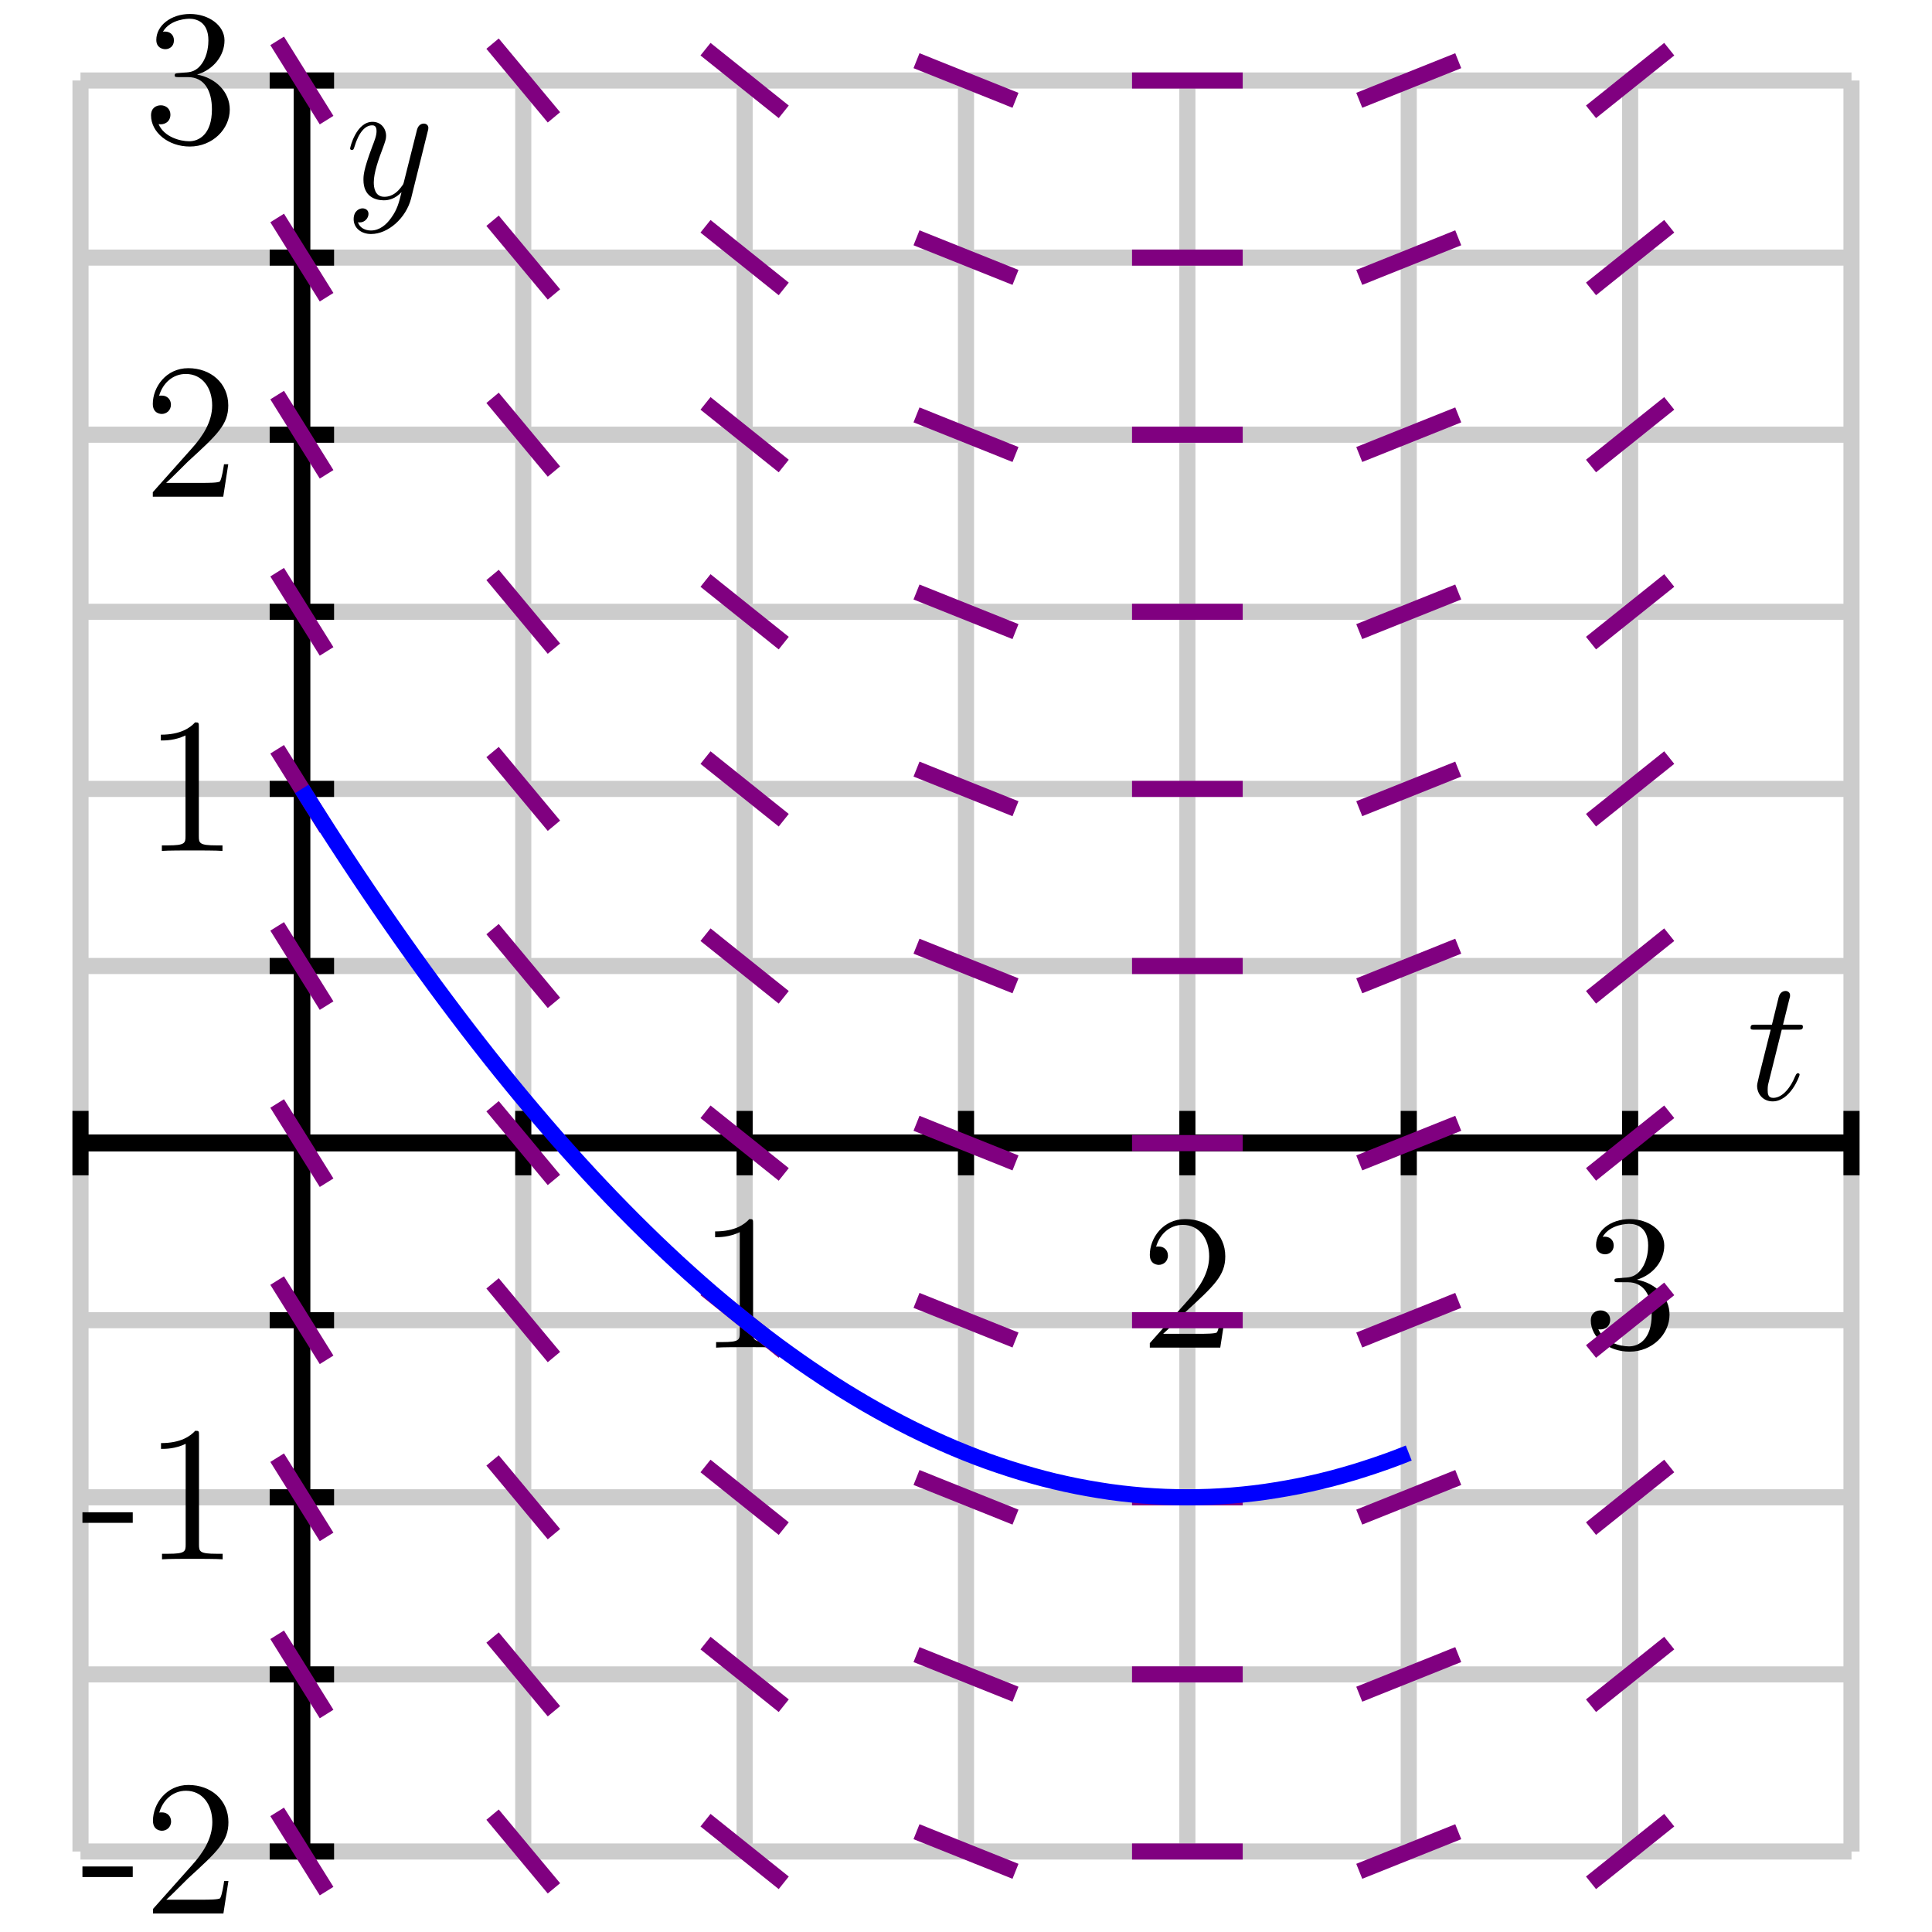
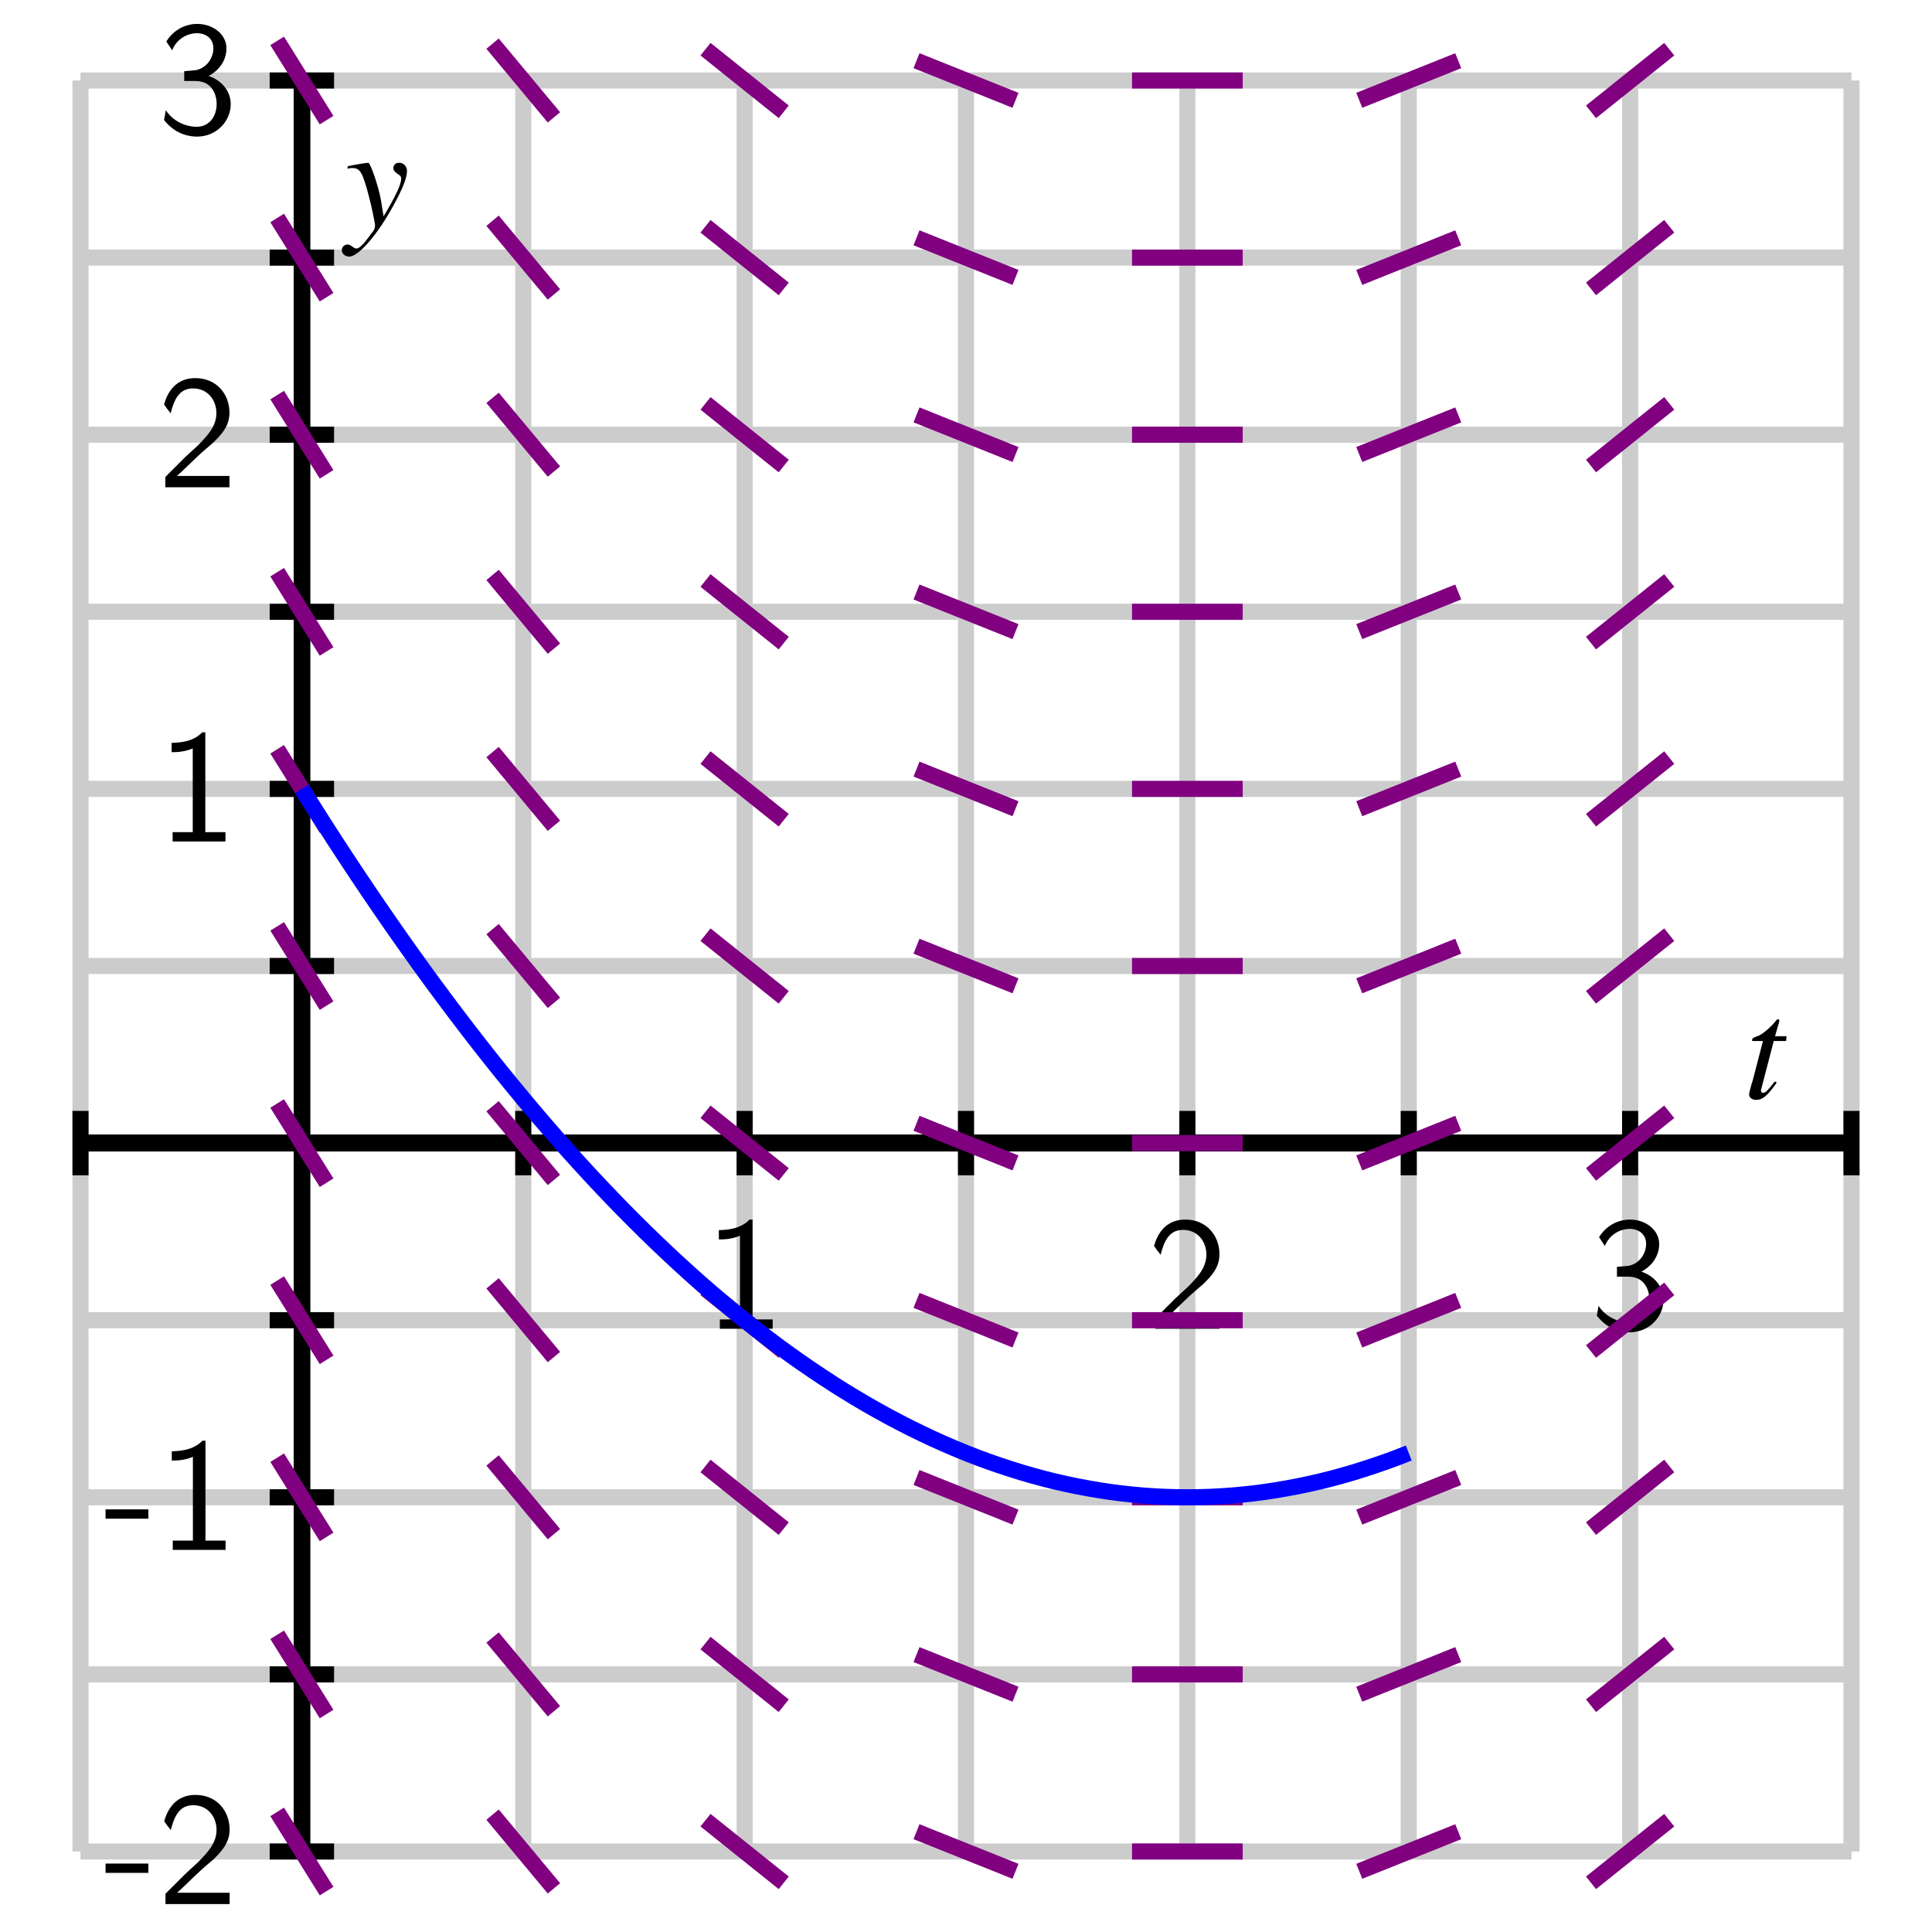
<svg xmlns="http://www.w3.org/2000/svg" xmlns:xlink="http://www.w3.org/1999/xlink" width="120pt" height="120pt" viewBox="0 0 120 120" version="1.1">
  <defs>
    <g>
      <symbol overflow="visible" id="glyph0-0">
        <path style="stroke:none;" d="" />
      </symbol>
      <symbol overflow="visible" id="glyph0-1">
-         <path style="stroke:none;" d="M 3.453 -7.688 C 3.453 -7.969 3.453 -7.984 3.219 -7.984 C 2.922 -7.656 2.328 -7.219 1.094 -7.219 L 1.094 -6.859 C 1.375 -6.859 1.969 -6.859 2.625 -7.172 L 2.625 -0.922 C 2.625 -0.484 2.594 -0.344 1.531 -0.344 L 1.156 -0.344 L 1.156 0 C 1.484 -0.031 2.656 -0.031 3.047 -0.031 C 3.438 -0.031 4.594 -0.031 4.922 0 L 4.922 -0.344 L 4.547 -0.344 C 3.484 -0.344 3.453 -0.484 3.453 -0.922 Z M 3.453 -7.688 " />
+         <path style="stroke:none;" d="M 2.984 -6.781 L 2.797 -6.781 C 2.203 -6.172 1.375 -6.141 0.891 -6.125 L 0.891 -5.547 C 1.219 -5.547 1.703 -5.562 2.203 -5.781 L 2.203 -0.578 L 0.953 -0.578 L 0.953 0 L 4.234 0 L 4.234 -0.578 L 2.984 -0.578 Z M 2.984 -6.781 " />
      </symbol>
      <symbol overflow="visible" id="glyph0-2">
-         <path style="stroke:none;" d="M 5.281 -2.016 L 5.016 -2.016 C 4.984 -1.812 4.891 -1.156 4.766 -0.953 C 4.688 -0.859 4 -0.859 3.641 -0.859 L 1.422 -0.859 C 1.734 -1.125 2.469 -1.891 2.781 -2.188 C 4.609 -3.859 5.281 -4.484 5.281 -5.672 C 5.281 -7.062 4.188 -7.984 2.797 -7.984 C 1.406 -7.984 0.594 -6.797 0.594 -5.766 C 0.594 -5.141 1.109 -5.141 1.156 -5.141 C 1.406 -5.141 1.719 -5.328 1.719 -5.719 C 1.719 -6.047 1.484 -6.281 1.156 -6.281 C 1.047 -6.281 1.016 -6.281 0.984 -6.266 C 1.219 -7.078 1.859 -7.625 2.641 -7.625 C 3.656 -7.625 4.281 -6.781 4.281 -5.672 C 4.281 -4.656 3.703 -3.766 3.016 -3 L 0.594 -0.281 L 0.594 0 L 4.969 0 Z M 5.281 -2.016 " />
+         <path style="stroke:none;" d="M 1.734 -1.875 L 0.5 -0.641 L 0.5 0 L 4.484 0 L 4.484 -0.703 L 2.672 -0.703 C 2.547 -0.703 2.438 -0.703 2.312 -0.703 L 1.219 -0.703 C 1.547 -0.984 2.297 -1.734 2.609 -2.016 C 2.797 -2.203 3.312 -2.625 3.5 -2.797 C 3.953 -3.25 4.484 -3.781 4.484 -4.625 C 4.484 -5.781 3.688 -6.781 2.359 -6.781 C 1.219 -6.781 0.656 -6 0.422 -5.141 C 0.547 -4.969 0.594 -4.906 0.609 -4.875 C 0.625 -4.859 0.734 -4.734 0.828 -4.594 C 1.031 -5.359 1.312 -6.141 2.219 -6.141 C 3.156 -6.141 3.672 -5.391 3.672 -4.609 C 3.672 -3.766 3.094 -3.188 2.516 -2.594 Z M 1.734 -1.875 " />
      </symbol>
      <symbol overflow="visible" id="glyph0-3">
-         <path style="stroke:none;" d="M 2.203 -4.312 C 2 -4.297 1.953 -4.281 1.953 -4.172 C 1.953 -4.062 2.016 -4.062 2.234 -4.062 L 2.781 -4.062 C 3.797 -4.062 4.266 -3.219 4.266 -2.062 C 4.266 -0.484 3.438 -0.078 2.859 -0.078 C 2.281 -0.078 1.297 -0.344 0.953 -1.141 C 1.328 -1.078 1.688 -1.297 1.688 -1.734 C 1.688 -2.078 1.422 -2.312 1.094 -2.312 C 0.797 -2.312 0.484 -2.141 0.484 -1.688 C 0.484 -0.625 1.562 0.25 2.891 0.25 C 4.312 0.25 5.375 -0.844 5.375 -2.047 C 5.375 -3.156 4.484 -4.016 3.344 -4.219 C 4.375 -4.531 5.047 -5.406 5.047 -6.344 C 5.047 -7.281 4.062 -7.984 2.906 -7.984 C 1.703 -7.984 0.812 -7.25 0.812 -6.375 C 0.812 -5.891 1.188 -5.797 1.375 -5.797 C 1.625 -5.797 1.906 -5.969 1.906 -6.344 C 1.906 -6.719 1.625 -6.891 1.359 -6.891 C 1.281 -6.891 1.266 -6.891 1.219 -6.875 C 1.688 -7.688 2.812 -7.688 2.875 -7.688 C 3.266 -7.688 4.047 -7.516 4.047 -6.344 C 4.047 -6.109 4.016 -5.438 3.656 -4.922 C 3.297 -4.391 2.891 -4.359 2.562 -4.344 Z M 2.203 -4.312 " />
+         <path style="stroke:none;" d="M 0.922 -5.141 C 1.203 -5.844 1.859 -6.203 2.469 -6.203 C 2.984 -6.203 3.484 -5.906 3.484 -5.266 C 3.484 -4.656 3.062 -4.062 2.453 -3.922 C 2.406 -3.906 2.375 -3.906 1.672 -3.844 L 1.672 -3.234 L 2.375 -3.234 C 3.453 -3.234 3.688 -2.312 3.688 -1.812 C 3.688 -1.031 3.219 -0.391 2.453 -0.391 C 1.766 -0.391 0.969 -0.734 0.531 -1.422 L 0.422 -0.812 C 1.156 0.125 2.062 0.219 2.469 0.219 C 3.688 0.219 4.562 -0.75 4.562 -1.797 C 4.562 -2.703 3.875 -3.328 3.188 -3.547 C 3.953 -3.953 4.297 -4.625 4.297 -5.266 C 4.297 -6.125 3.469 -6.781 2.484 -6.781 C 1.703 -6.781 0.984 -6.375 0.562 -5.688 Z M 0.922 -5.141 " />
      </symbol>
      <symbol overflow="visible" id="glyph0-4">
-         <path style="stroke:none;" d="M 3.25 -2.266 L 3.25 -2.922 L 0.125 -2.922 L 0.125 -2.266 Z M 3.25 -2.266 " />
+         <path style="stroke:none;" d="M 2.766 -1.938 L 2.766 -2.516 L 0.109 -2.516 L 0.109 -1.938 Z M 2.766 -1.938 " />
      </symbol>
      <symbol overflow="visible" id="glyph1-0">
        <path style="stroke:none;" d="" />
      </symbol>
      <symbol overflow="visible" id="glyph1-1">
-         <path style="stroke:none;" d="M 2.172 -4.344 L 3.156 -4.344 C 3.375 -4.344 3.484 -4.344 3.484 -4.531 C 3.484 -4.656 3.406 -4.656 3.203 -4.656 L 2.25 -4.656 L 2.641 -6.234 C 2.688 -6.375 2.688 -6.406 2.688 -6.484 C 2.688 -6.656 2.547 -6.75 2.406 -6.75 C 2.328 -6.75 2.078 -6.719 1.984 -6.375 L 1.562 -4.656 L 0.547 -4.656 C 0.328 -4.656 0.234 -4.656 0.234 -4.453 C 0.234 -4.344 0.312 -4.344 0.516 -4.344 L 1.484 -4.344 L 0.766 -1.484 C 0.688 -1.109 0.641 -1 0.641 -0.859 C 0.641 -0.359 1 0.109 1.609 0.109 C 2.703 0.109 3.281 -1.469 3.281 -1.547 C 3.281 -1.609 3.234 -1.641 3.172 -1.641 C 3.156 -1.641 3.109 -1.641 3.094 -1.594 C 3.078 -1.594 3.062 -1.578 2.984 -1.406 C 2.766 -0.859 2.266 -0.109 1.641 -0.109 C 1.312 -0.109 1.297 -0.375 1.297 -0.609 C 1.297 -0.625 1.297 -0.828 1.328 -0.953 Z M 2.172 -4.344 " />
+         <path style="stroke:none;" d="M 2.656 -3.859 L 1.938 -3.859 L 2.203 -4.781 C 2.203 -4.797 2.203 -4.812 2.203 -4.828 C 2.203 -4.891 2.172 -4.906 2.141 -4.906 C 2.078 -4.906 2.047 -4.906 2 -4.828 C 1.641 -4.375 1.094 -3.922 0.797 -3.844 C 0.578 -3.766 0.516 -3.719 0.516 -3.625 C 0.516 -3.609 0.516 -3.594 0.516 -3.562 L 1.188 -3.562 L 0.547 -1.094 C 0.516 -1.016 0.516 -0.984 0.484 -0.906 C 0.406 -0.625 0.328 -0.312 0.328 -0.25 C 0.328 -0.047 0.516 0.094 0.766 0.094 C 1.172 0.094 1.469 -0.156 2.047 -0.984 L 1.922 -1.047 C 1.484 -0.484 1.344 -0.344 1.203 -0.344 C 1.109 -0.344 1.062 -0.406 1.062 -0.516 C 1.062 -0.531 1.062 -0.547 1.078 -0.562 L 1.859 -3.562 L 2.625 -3.562 Z M 2.656 -3.859 " />
      </symbol>
      <symbol overflow="visible" id="glyph1-2">
-         <path style="stroke:none;" d="M 2.844 1.203 C 2.547 1.625 2.125 1.984 1.594 1.984 C 1.469 1.984 0.953 1.969 0.781 1.469 C 0.828 1.484 0.875 1.484 0.891 1.484 C 1.219 1.484 1.438 1.203 1.438 0.953 C 1.438 0.703 1.234 0.609 1.062 0.609 C 0.891 0.609 0.516 0.75 0.516 1.281 C 0.516 1.828 0.984 2.203 1.594 2.203 C 2.672 2.203 3.766 1.203 4.078 0.016 L 5.125 -4.203 C 5.141 -4.25 5.156 -4.312 5.156 -4.391 C 5.156 -4.547 5.031 -4.656 4.875 -4.656 C 4.766 -4.656 4.547 -4.609 4.453 -4.281 L 3.656 -1.109 C 3.609 -0.922 3.609 -0.891 3.516 -0.781 C 3.297 -0.469 2.953 -0.109 2.422 -0.109 C 1.828 -0.109 1.766 -0.703 1.766 -1 C 1.766 -1.609 2.062 -2.438 2.359 -3.219 C 2.469 -3.531 2.531 -3.688 2.531 -3.891 C 2.531 -4.344 2.219 -4.766 1.688 -4.766 C 0.688 -4.766 0.297 -3.203 0.297 -3.109 C 0.297 -3.062 0.328 -3.016 0.406 -3.016 C 0.5 -3.016 0.516 -3.062 0.562 -3.203 C 0.828 -4.109 1.234 -4.547 1.656 -4.547 C 1.75 -4.547 1.938 -4.547 1.938 -4.188 C 1.938 -3.906 1.812 -3.594 1.656 -3.188 C 1.125 -1.766 1.125 -1.422 1.125 -1.156 C 1.125 -0.125 1.859 0.109 2.391 0.109 C 2.703 0.109 3.094 0.016 3.484 -0.391 L 3.484 -0.375 C 3.328 0.266 3.219 0.688 2.844 1.203 Z M 2.844 1.203 " />
+         <path style="stroke:none;" d="M 0.141 -3.594 C 0.25 -3.625 0.312 -3.641 0.406 -3.641 C 0.922 -3.641 1.062 -3.406 1.469 -1.859 C 1.625 -1.281 1.844 -0.219 1.844 -0.078 C 1.844 0.078 1.797 0.219 1.656 0.375 C 1.375 0.75 1.203 0.984 1.094 1.094 C 0.906 1.281 0.797 1.359 0.688 1.359 C 0.625 1.359 0.562 1.328 0.469 1.266 C 0.328 1.156 0.234 1.109 0.141 1.109 C -0.062 1.109 -0.219 1.266 -0.219 1.453 C -0.219 1.688 -0.016 1.859 0.25 1.859 C 0.812 1.859 2 0.5 2.969 -1.281 C 3.578 -2.391 3.828 -3.031 3.828 -3.469 C 3.828 -3.75 3.609 -3.969 3.344 -3.969 C 3.125 -3.969 2.984 -3.828 2.984 -3.641 C 2.984 -3.5 3.062 -3.406 3.234 -3.281 C 3.406 -3.188 3.469 -3.109 3.469 -2.984 C 3.469 -2.625 3.141 -1.922 2.375 -0.641 L 2.203 -1.688 C 2.062 -2.484 1.562 -3.969 1.422 -3.969 L 1.391 -3.969 C 1.375 -3.953 1.344 -3.953 1.312 -3.953 C 1.219 -3.953 0.906 -3.891 0.422 -3.812 C 0.375 -3.797 0.266 -3.766 0.141 -3.75 Z M 0.141 -3.594 " />
      </symbol>
    </g>
  </defs>
  <g id="surface1">
    <path style="fill:none;stroke-width:10;stroke-linecap:butt;stroke-linejoin:miter;stroke:rgb(80.077%,80.077%,80.077%);stroke-opacity:1;stroke-miterlimit:10;" d="M 50 50 L 50 1150 M 187.5 50 L 187.5 1150 M 325 50 L 325 1150 M 462.5 50 L 462.5 1150 M 600 50 L 600 1150 M 737.5 50 L 737.5 1150 M 875 50 L 875 1150 M 1012.5 50 L 1012.5 1150 M 1150 50 L 1150 1150 M 50 50 L 1150 50 M 50 160 L 1150 160 M 50 270 L 1150 270 M 50 380 L 1150 380 M 50 490 L 1150 490 M 50 600 L 1150 600 M 50 710 L 1150 710 M 50 820 L 1150 820 M 50 930 L 1150 930 M 50 1040 L 1150 1040 M 50 1150 L 1150 1150 " transform="matrix(0.1,0,0,-0.1,0,120)" />
    <path style="fill:none;stroke-width:10;stroke-linecap:butt;stroke-linejoin:miter;stroke:rgb(0%,0%,0%);stroke-opacity:1;stroke-miterlimit:10;" d="M 50 490 L 1150 490 M 187.5 50 L 187.5 1150 " transform="matrix(0.1,0,0,-0.1,0,120)" />
    <path style="fill:none;stroke-width:10;stroke-linecap:butt;stroke-linejoin:miter;stroke:rgb(0%,0%,0%);stroke-opacity:1;stroke-miterlimit:10;" d="M 50 490 L 1150 490 M 187.5 50 L 187.5 1150 M 50 470 L 50 510 " transform="matrix(0.1,0,0,-0.1,0,120)" />
    <path style="fill:none;stroke-width:10;stroke-linecap:butt;stroke-linejoin:miter;stroke:rgb(0%,0%,0%);stroke-opacity:1;stroke-miterlimit:10;" d="M 50 490 L 1150 490 M 187.5 50 L 187.5 1150 M 187.5 470 L 187.5 510 " transform="matrix(0.1,0,0,-0.1,0,120)" />
    <path style="fill:none;stroke-width:10;stroke-linecap:butt;stroke-linejoin:miter;stroke:rgb(0%,0%,0%);stroke-opacity:1;stroke-miterlimit:10;" d="M 50 490 L 1150 490 M 187.5 50 L 187.5 1150 M 325 470 L 325 510 " transform="matrix(0.1,0,0,-0.1,0,120)" />
    <path style="fill:none;stroke-width:10;stroke-linecap:butt;stroke-linejoin:miter;stroke:rgb(0%,0%,0%);stroke-opacity:1;stroke-miterlimit:10;" d="M 50 490 L 1150 490 M 187.5 50 L 187.5 1150 M 462.5 470 L 462.5 510 " transform="matrix(0.1,0,0,-0.1,0,120)" />
    <path style="fill:none;stroke-width:10;stroke-linecap:butt;stroke-linejoin:miter;stroke:rgb(0%,0%,0%);stroke-opacity:1;stroke-miterlimit:10;" d="M 50 490 L 1150 490 M 187.5 50 L 187.5 1150 M 600 470 L 600 510 " transform="matrix(0.1,0,0,-0.1,0,120)" />
    <path style="fill:none;stroke-width:10;stroke-linecap:butt;stroke-linejoin:miter;stroke:rgb(0%,0%,0%);stroke-opacity:1;stroke-miterlimit:10;" d="M 50 490 L 1150 490 M 187.5 50 L 187.5 1150 M 737.5 470 L 737.5 510 " transform="matrix(0.1,0,0,-0.1,0,120)" />
    <path style="fill:none;stroke-width:10;stroke-linecap:butt;stroke-linejoin:miter;stroke:rgb(0%,0%,0%);stroke-opacity:1;stroke-miterlimit:10;" d="M 50 490 L 1150 490 M 187.5 50 L 187.5 1150 M 875 470 L 875 510 " transform="matrix(0.1,0,0,-0.1,0,120)" />
    <path style="fill:none;stroke-width:10;stroke-linecap:butt;stroke-linejoin:miter;stroke:rgb(0%,0%,0%);stroke-opacity:1;stroke-miterlimit:10;" d="M 50 490 L 1150 490 M 187.5 50 L 187.5 1150 M 1012.5 470 L 1012.5 510 " transform="matrix(0.1,0,0,-0.1,0,120)" />
    <path style="fill:none;stroke-width:10;stroke-linecap:butt;stroke-linejoin:miter;stroke:rgb(0%,0%,0%);stroke-opacity:1;stroke-miterlimit:10;" d="M 50 490 L 1150 490 M 187.5 50 L 187.5 1150 M 1150 470 L 1150 510 " transform="matrix(0.1,0,0,-0.1,0,120)" />
    <path style="fill:none;stroke-width:10;stroke-linecap:butt;stroke-linejoin:miter;stroke:rgb(0%,0%,0%);stroke-opacity:1;stroke-miterlimit:10;" d="M 50 490 L 1150 490 M 187.5 50 L 187.5 1150 M 167.5 50 L 207.5 50 " transform="matrix(0.1,0,0,-0.1,0,120)" />
    <path style="fill:none;stroke-width:10;stroke-linecap:butt;stroke-linejoin:miter;stroke:rgb(0%,0%,0%);stroke-opacity:1;stroke-miterlimit:10;" d="M 50 490 L 1150 490 M 187.5 50 L 187.5 1150 M 167.5 160 L 207.5 160 " transform="matrix(0.1,0,0,-0.1,0,120)" />
    <path style="fill:none;stroke-width:10;stroke-linecap:butt;stroke-linejoin:miter;stroke:rgb(0%,0%,0%);stroke-opacity:1;stroke-miterlimit:10;" d="M 50 490 L 1150 490 M 187.5 50 L 187.5 1150 M 167.5 270 L 207.5 270 " transform="matrix(0.1,0,0,-0.1,0,120)" />
    <path style="fill:none;stroke-width:10;stroke-linecap:butt;stroke-linejoin:miter;stroke:rgb(0%,0%,0%);stroke-opacity:1;stroke-miterlimit:10;" d="M 50 490 L 1150 490 M 187.5 50 L 187.5 1150 M 167.5 380 L 207.5 380 " transform="matrix(0.1,0,0,-0.1,0,120)" />
    <path style="fill:none;stroke-width:10;stroke-linecap:butt;stroke-linejoin:miter;stroke:rgb(0%,0%,0%);stroke-opacity:1;stroke-miterlimit:10;" d="M 50 490 L 1150 490 M 187.5 50 L 187.5 1150 M 167.5 490 L 207.5 490 " transform="matrix(0.1,0,0,-0.1,0,120)" />
    <path style="fill:none;stroke-width:10;stroke-linecap:butt;stroke-linejoin:miter;stroke:rgb(0%,0%,0%);stroke-opacity:1;stroke-miterlimit:10;" d="M 50 490 L 1150 490 M 187.5 50 L 187.5 1150 M 167.5 600 L 207.5 600 " transform="matrix(0.1,0,0,-0.1,0,120)" />
    <path style="fill:none;stroke-width:10;stroke-linecap:butt;stroke-linejoin:miter;stroke:rgb(0%,0%,0%);stroke-opacity:1;stroke-miterlimit:10;" d="M 50 490 L 1150 490 M 187.5 50 L 187.5 1150 M 167.5 710 L 207.5 710 " transform="matrix(0.1,0,0,-0.1,0,120)" />
    <path style="fill:none;stroke-width:10;stroke-linecap:butt;stroke-linejoin:miter;stroke:rgb(0%,0%,0%);stroke-opacity:1;stroke-miterlimit:10;" d="M 50 490 L 1150 490 M 187.5 50 L 187.5 1150 M 167.5 820 L 207.5 820 " transform="matrix(0.1,0,0,-0.1,0,120)" />
    <path style="fill:none;stroke-width:10;stroke-linecap:butt;stroke-linejoin:miter;stroke:rgb(0%,0%,0%);stroke-opacity:1;stroke-miterlimit:10;" d="M 50 490 L 1150 490 M 187.5 50 L 187.5 1150 M 167.5 930 L 207.5 930 " transform="matrix(0.1,0,0,-0.1,0,120)" />
    <path style="fill:none;stroke-width:10;stroke-linecap:butt;stroke-linejoin:miter;stroke:rgb(0%,0%,0%);stroke-opacity:1;stroke-miterlimit:10;" d="M 50 490 L 1150 490 M 187.5 50 L 187.5 1150 M 167.5 1040 L 207.5 1040 " transform="matrix(0.1,0,0,-0.1,0,120)" />
    <path style="fill:none;stroke-width:10;stroke-linecap:butt;stroke-linejoin:miter;stroke:rgb(0%,0%,0%);stroke-opacity:1;stroke-miterlimit:10;" d="M 50 490 L 1150 490 M 187.5 50 L 187.5 1150 M 167.5 1150 L 207.5 1150 " transform="matrix(0.1,0,0,-0.1,0,120)" />
    <g style="fill:rgb(0%,0%,0%);fill-opacity:1;">
-       <use xlink:href="#glyph0-1" x="43.323" y="83.704" />
+       <use xlink:href="#glyph0-1" x="43.759" y="82.531" />
    </g>
    <g style="fill:rgb(0%,0%,0%);fill-opacity:1;">
-       <use xlink:href="#glyph0-2" x="70.823" y="83.704" />
+       <use xlink:href="#glyph0-2" x="71.259" y="82.531" />
    </g>
    <g style="fill:rgb(0%,0%,0%);fill-opacity:1;">
-       <use xlink:href="#glyph0-3" x="98.323" y="83.704" />
+       <use xlink:href="#glyph0-3" x="98.759" y="82.531" />
    </g>
    <g style="fill:rgb(0%,0%,0%);fill-opacity:1;">
-       <use xlink:href="#glyph0-4" x="4.995" y="118.852" />
-       <use xlink:href="#glyph0-2" x="8.907" y="118.852" />
+       <use xlink:href="#glyph0-4" x="6.448" y="118.266" />
+       <use xlink:href="#glyph0-2" x="9.778" y="118.266" />
    </g>
    <g style="fill:rgb(0%,0%,0%);fill-opacity:1;">
-       <use xlink:href="#glyph0-4" x="4.995" y="96.852" />
-       <use xlink:href="#glyph0-1" x="8.907" y="96.852" />
+       <use xlink:href="#glyph0-4" x="6.448" y="96.266" />
+       <use xlink:href="#glyph0-1" x="9.778" y="96.266" />
    </g>
    <g style="fill:rgb(0%,0%,0%);fill-opacity:1;">
-       <use xlink:href="#glyph0-1" x="8.897" y="52.852" />
+       <use xlink:href="#glyph0-1" x="9.769" y="52.266" />
    </g>
    <g style="fill:rgb(0%,0%,0%);fill-opacity:1;">
-       <use xlink:href="#glyph0-2" x="8.897" y="30.852" />
+       <use xlink:href="#glyph0-2" x="9.769" y="30.266" />
    </g>
    <g style="fill:rgb(0%,0%,0%);fill-opacity:1;">
-       <use xlink:href="#glyph0-3" x="8.897" y="8.852" />
+       <use xlink:href="#glyph0-3" x="9.769" y="8.266" />
    </g>
    <g style="fill:rgb(0%,0%,0%);fill-opacity:1;">
-       <use xlink:href="#glyph1-1" x="108.496" y="68.3" />
+       <use xlink:href="#glyph1-1" x="108.312" y="68.221" />
    </g>
    <g style="fill:rgb(0%,0%,0%);fill-opacity:1;">
-       <use xlink:href="#glyph1-2" x="21.45" y="12.332" />
+       <use xlink:href="#glyph1-2" x="21.45" y="14.077" />
    </g>
    <path style="fill:none;stroke-width:10;stroke-linecap:butt;stroke-linejoin:miter;stroke:rgb(50%,0%,50%);stroke-opacity:1;stroke-miterlimit:10;" d="M 172.148 74.609 L 202.852 25.391 " transform="matrix(0.1,0,0,-0.1,0,120)" />
    <path style="fill:none;stroke-width:10;stroke-linecap:butt;stroke-linejoin:miter;stroke:rgb(50%,0%,50%);stroke-opacity:1;stroke-miterlimit:10;" d="M 172.148 184.609 L 202.852 135.391 " transform="matrix(0.1,0,0,-0.1,0,120)" />
    <path style="fill:none;stroke-width:10;stroke-linecap:butt;stroke-linejoin:miter;stroke:rgb(50%,0%,50%);stroke-opacity:1;stroke-miterlimit:10;" d="M 172.148 294.609 L 202.852 245.391 " transform="matrix(0.1,0,0,-0.1,0,120)" />
    <path style="fill:none;stroke-width:10;stroke-linecap:butt;stroke-linejoin:miter;stroke:rgb(50%,0%,50%);stroke-opacity:1;stroke-miterlimit:10;" d="M 172.148 404.609 L 202.852 355.391 " transform="matrix(0.1,0,0,-0.1,0,120)" />
    <path style="fill:none;stroke-width:10;stroke-linecap:butt;stroke-linejoin:miter;stroke:rgb(50%,0%,50%);stroke-opacity:1;stroke-miterlimit:10;" d="M 172.148 514.609 L 202.852 465.391 " transform="matrix(0.1,0,0,-0.1,0,120)" />
    <path style="fill:none;stroke-width:10;stroke-linecap:butt;stroke-linejoin:miter;stroke:rgb(50%,0%,50%);stroke-opacity:1;stroke-miterlimit:10;" d="M 172.148 624.609 L 202.852 575.391 " transform="matrix(0.1,0,0,-0.1,0,120)" />
    <path style="fill:none;stroke-width:10;stroke-linecap:butt;stroke-linejoin:miter;stroke:rgb(50%,0%,50%);stroke-opacity:1;stroke-miterlimit:10;" d="M 172.148 734.609 L 202.852 685.391 " transform="matrix(0.1,0,0,-0.1,0,120)" />
    <path style="fill:none;stroke-width:10;stroke-linecap:butt;stroke-linejoin:miter;stroke:rgb(50%,0%,50%);stroke-opacity:1;stroke-miterlimit:10;" d="M 172.148 844.609 L 202.852 795.391 " transform="matrix(0.1,0,0,-0.1,0,120)" />
    <path style="fill:none;stroke-width:10;stroke-linecap:butt;stroke-linejoin:miter;stroke:rgb(50%,0%,50%);stroke-opacity:1;stroke-miterlimit:10;" d="M 172.148 954.609 L 202.852 905.391 " transform="matrix(0.1,0,0,-0.1,0,120)" />
    <path style="fill:none;stroke-width:10;stroke-linecap:butt;stroke-linejoin:miter;stroke:rgb(50%,0%,50%);stroke-opacity:1;stroke-miterlimit:10;" d="M 172.148 1064.609 L 202.852 1015.391 " transform="matrix(0.1,0,0,-0.1,0,120)" />
    <path style="fill:none;stroke-width:10;stroke-linecap:butt;stroke-linejoin:miter;stroke:rgb(50%,0%,50%);stroke-opacity:1;stroke-miterlimit:10;" d="M 172.148 1174.609 L 202.852 1125.391 " transform="matrix(0.1,0,0,-0.1,0,120)" />
    <path style="fill:none;stroke-width:10;stroke-linecap:butt;stroke-linejoin:miter;stroke:rgb(50%,0%,50%);stroke-opacity:1;stroke-miterlimit:10;" d="M 305.938 72.891 L 344.062 27.109 " transform="matrix(0.1,0,0,-0.1,0,120)" />
    <path style="fill:none;stroke-width:10;stroke-linecap:butt;stroke-linejoin:miter;stroke:rgb(50%,0%,50%);stroke-opacity:1;stroke-miterlimit:10;" d="M 305.938 182.891 L 344.062 137.109 " transform="matrix(0.1,0,0,-0.1,0,120)" />
    <path style="fill:none;stroke-width:10;stroke-linecap:butt;stroke-linejoin:miter;stroke:rgb(50%,0%,50%);stroke-opacity:1;stroke-miterlimit:10;" d="M 305.938 292.891 L 344.062 247.109 " transform="matrix(0.1,0,0,-0.1,0,120)" />
    <path style="fill:none;stroke-width:10;stroke-linecap:butt;stroke-linejoin:miter;stroke:rgb(50%,0%,50%);stroke-opacity:1;stroke-miterlimit:10;" d="M 305.938 402.891 L 344.062 357.109 " transform="matrix(0.1,0,0,-0.1,0,120)" />
    <path style="fill:none;stroke-width:10;stroke-linecap:butt;stroke-linejoin:miter;stroke:rgb(50%,0%,50%);stroke-opacity:1;stroke-miterlimit:10;" d="M 305.938 512.891 L 344.062 467.109 " transform="matrix(0.1,0,0,-0.1,0,120)" />
    <path style="fill:none;stroke-width:10;stroke-linecap:butt;stroke-linejoin:miter;stroke:rgb(50%,0%,50%);stroke-opacity:1;stroke-miterlimit:10;" d="M 305.938 622.891 L 344.062 577.109 " transform="matrix(0.1,0,0,-0.1,0,120)" />
    <path style="fill:none;stroke-width:10;stroke-linecap:butt;stroke-linejoin:miter;stroke:rgb(50%,0%,50%);stroke-opacity:1;stroke-miterlimit:10;" d="M 305.938 732.891 L 344.062 687.109 " transform="matrix(0.1,0,0,-0.1,0,120)" />
    <path style="fill:none;stroke-width:10;stroke-linecap:butt;stroke-linejoin:miter;stroke:rgb(50%,0%,50%);stroke-opacity:1;stroke-miterlimit:10;" d="M 305.938 842.891 L 344.062 797.109 " transform="matrix(0.1,0,0,-0.1,0,120)" />
    <path style="fill:none;stroke-width:10;stroke-linecap:butt;stroke-linejoin:miter;stroke:rgb(50%,0%,50%);stroke-opacity:1;stroke-miterlimit:10;" d="M 305.938 952.891 L 344.062 907.109 " transform="matrix(0.1,0,0,-0.1,0,120)" />
    <path style="fill:none;stroke-width:10;stroke-linecap:butt;stroke-linejoin:miter;stroke:rgb(50%,0%,50%);stroke-opacity:1;stroke-miterlimit:10;" d="M 305.938 1062.891 L 344.062 1017.109 " transform="matrix(0.1,0,0,-0.1,0,120)" />
    <path style="fill:none;stroke-width:10;stroke-linecap:butt;stroke-linejoin:miter;stroke:rgb(50%,0%,50%);stroke-opacity:1;stroke-miterlimit:10;" d="M 305.938 1172.891 L 344.062 1127.109 " transform="matrix(0.1,0,0,-0.1,0,120)" />
    <path style="fill:none;stroke-width:10;stroke-linecap:butt;stroke-linejoin:miter;stroke:rgb(50%,0%,50%);stroke-opacity:1;stroke-miterlimit:10;" d="M 438.203 69.453 L 486.797 30.547 " transform="matrix(0.1,0,0,-0.1,0,120)" />
    <path style="fill:none;stroke-width:10;stroke-linecap:butt;stroke-linejoin:miter;stroke:rgb(50%,0%,50%);stroke-opacity:1;stroke-miterlimit:10;" d="M 438.203 179.453 L 486.797 140.547 " transform="matrix(0.1,0,0,-0.1,0,120)" />
    <path style="fill:none;stroke-width:10;stroke-linecap:butt;stroke-linejoin:miter;stroke:rgb(50%,0%,50%);stroke-opacity:1;stroke-miterlimit:10;" d="M 438.203 289.453 L 486.797 250.547 " transform="matrix(0.1,0,0,-0.1,0,120)" />
    <path style="fill:none;stroke-width:10;stroke-linecap:butt;stroke-linejoin:miter;stroke:rgb(50%,0%,50%);stroke-opacity:1;stroke-miterlimit:10;" d="M 438.203 399.453 L 486.797 360.547 " transform="matrix(0.1,0,0,-0.1,0,120)" />
    <path style="fill:none;stroke-width:10;stroke-linecap:butt;stroke-linejoin:miter;stroke:rgb(50%,0%,50%);stroke-opacity:1;stroke-miterlimit:10;" d="M 438.203 509.453 L 486.797 470.547 " transform="matrix(0.1,0,0,-0.1,0,120)" />
    <path style="fill:none;stroke-width:10;stroke-linecap:butt;stroke-linejoin:miter;stroke:rgb(50%,0%,50%);stroke-opacity:1;stroke-miterlimit:10;" d="M 438.203 619.453 L 486.797 580.547 " transform="matrix(0.1,0,0,-0.1,0,120)" />
    <path style="fill:none;stroke-width:10;stroke-linecap:butt;stroke-linejoin:miter;stroke:rgb(50%,0%,50%);stroke-opacity:1;stroke-miterlimit:10;" d="M 438.203 729.453 L 486.797 690.547 " transform="matrix(0.1,0,0,-0.1,0,120)" />
    <path style="fill:none;stroke-width:10;stroke-linecap:butt;stroke-linejoin:miter;stroke:rgb(50%,0%,50%);stroke-opacity:1;stroke-miterlimit:10;" d="M 438.203 839.453 L 486.797 800.547 " transform="matrix(0.1,0,0,-0.1,0,120)" />
    <path style="fill:none;stroke-width:10;stroke-linecap:butt;stroke-linejoin:miter;stroke:rgb(50%,0%,50%);stroke-opacity:1;stroke-miterlimit:10;" d="M 438.203 949.453 L 486.797 910.547 " transform="matrix(0.1,0,0,-0.1,0,120)" />
    <path style="fill:none;stroke-width:10;stroke-linecap:butt;stroke-linejoin:miter;stroke:rgb(50%,0%,50%);stroke-opacity:1;stroke-miterlimit:10;" d="M 438.203 1059.453 L 486.797 1020.547 " transform="matrix(0.1,0,0,-0.1,0,120)" />
    <path style="fill:none;stroke-width:10;stroke-linecap:butt;stroke-linejoin:miter;stroke:rgb(50%,0%,50%);stroke-opacity:1;stroke-miterlimit:10;" d="M 438.203 1169.453 L 486.797 1130.547 " transform="matrix(0.1,0,0,-0.1,0,120)" />
    <path style="fill:none;stroke-width:10;stroke-linecap:butt;stroke-linejoin:miter;stroke:rgb(50%,0%,50%);stroke-opacity:1;stroke-miterlimit:10;" d="M 569.258 62.305 L 630.742 37.695 " transform="matrix(0.1,0,0,-0.1,0,120)" />
    <path style="fill:none;stroke-width:10;stroke-linecap:butt;stroke-linejoin:miter;stroke:rgb(50%,0%,50%);stroke-opacity:1;stroke-miterlimit:10;" d="M 569.258 172.305 L 630.742 147.695 " transform="matrix(0.1,0,0,-0.1,0,120)" />
    <path style="fill:none;stroke-width:10;stroke-linecap:butt;stroke-linejoin:miter;stroke:rgb(50%,0%,50%);stroke-opacity:1;stroke-miterlimit:10;" d="M 569.258 282.305 L 630.742 257.695 " transform="matrix(0.1,0,0,-0.1,0,120)" />
    <path style="fill:none;stroke-width:10;stroke-linecap:butt;stroke-linejoin:miter;stroke:rgb(50%,0%,50%);stroke-opacity:1;stroke-miterlimit:10;" d="M 569.258 392.305 L 630.742 367.695 " transform="matrix(0.1,0,0,-0.1,0,120)" />
    <path style="fill:none;stroke-width:10;stroke-linecap:butt;stroke-linejoin:miter;stroke:rgb(50%,0%,50%);stroke-opacity:1;stroke-miterlimit:10;" d="M 569.258 502.305 L 630.742 477.695 " transform="matrix(0.1,0,0,-0.1,0,120)" />
    <path style="fill:none;stroke-width:10;stroke-linecap:butt;stroke-linejoin:miter;stroke:rgb(50%,0%,50%);stroke-opacity:1;stroke-miterlimit:10;" d="M 569.258 612.305 L 630.742 587.695 " transform="matrix(0.1,0,0,-0.1,0,120)" />
    <path style="fill:none;stroke-width:10;stroke-linecap:butt;stroke-linejoin:miter;stroke:rgb(50%,0%,50%);stroke-opacity:1;stroke-miterlimit:10;" d="M 569.258 722.305 L 630.742 697.695 " transform="matrix(0.1,0,0,-0.1,0,120)" />
    <path style="fill:none;stroke-width:10;stroke-linecap:butt;stroke-linejoin:miter;stroke:rgb(50%,0%,50%);stroke-opacity:1;stroke-miterlimit:10;" d="M 569.258 832.305 L 630.742 807.695 " transform="matrix(0.1,0,0,-0.1,0,120)" />
    <path style="fill:none;stroke-width:10;stroke-linecap:butt;stroke-linejoin:miter;stroke:rgb(50%,0%,50%);stroke-opacity:1;stroke-miterlimit:10;" d="M 569.258 942.305 L 630.742 917.695 " transform="matrix(0.1,0,0,-0.1,0,120)" />
    <path style="fill:none;stroke-width:10;stroke-linecap:butt;stroke-linejoin:miter;stroke:rgb(50%,0%,50%);stroke-opacity:1;stroke-miterlimit:10;" d="M 569.258 1052.305 L 630.742 1027.695 " transform="matrix(0.1,0,0,-0.1,0,120)" />
    <path style="fill:none;stroke-width:10;stroke-linecap:butt;stroke-linejoin:miter;stroke:rgb(50%,0%,50%);stroke-opacity:1;stroke-miterlimit:10;" d="M 569.258 1162.305 L 630.742 1137.695 " transform="matrix(0.1,0,0,-0.1,0,120)" />
    <path style="fill:none;stroke-width:10;stroke-linecap:butt;stroke-linejoin:miter;stroke:rgb(50%,0%,50%);stroke-opacity:1;stroke-miterlimit:10;" d="M 703.125 50 L 771.875 50 " transform="matrix(0.1,0,0,-0.1,0,120)" />
    <path style="fill:none;stroke-width:10;stroke-linecap:butt;stroke-linejoin:miter;stroke:rgb(50%,0%,50%);stroke-opacity:1;stroke-miterlimit:10;" d="M 703.125 160 L 771.875 160 " transform="matrix(0.1,0,0,-0.1,0,120)" />
    <path style="fill:none;stroke-width:10;stroke-linecap:butt;stroke-linejoin:miter;stroke:rgb(50%,0%,50%);stroke-opacity:1;stroke-miterlimit:10;" d="M 703.125 270 L 771.875 270 " transform="matrix(0.1,0,0,-0.1,0,120)" />
    <path style="fill:none;stroke-width:10;stroke-linecap:butt;stroke-linejoin:miter;stroke:rgb(50%,0%,50%);stroke-opacity:1;stroke-miterlimit:10;" d="M 703.125 380 L 771.875 380 " transform="matrix(0.1,0,0,-0.1,0,120)" />
    <path style="fill:none;stroke-width:10;stroke-linecap:butt;stroke-linejoin:miter;stroke:rgb(50%,0%,50%);stroke-opacity:1;stroke-miterlimit:10;" d="M 703.125 490 L 771.875 490 " transform="matrix(0.1,0,0,-0.1,0,120)" />
    <path style="fill:none;stroke-width:10;stroke-linecap:butt;stroke-linejoin:miter;stroke:rgb(50%,0%,50%);stroke-opacity:1;stroke-miterlimit:10;" d="M 703.125 600 L 771.875 600 " transform="matrix(0.1,0,0,-0.1,0,120)" />
    <path style="fill:none;stroke-width:10;stroke-linecap:butt;stroke-linejoin:miter;stroke:rgb(50%,0%,50%);stroke-opacity:1;stroke-miterlimit:10;" d="M 703.125 710 L 771.875 710 " transform="matrix(0.1,0,0,-0.1,0,120)" />
    <path style="fill:none;stroke-width:10;stroke-linecap:butt;stroke-linejoin:miter;stroke:rgb(50%,0%,50%);stroke-opacity:1;stroke-miterlimit:10;" d="M 703.125 820 L 771.875 820 " transform="matrix(0.1,0,0,-0.1,0,120)" />
    <path style="fill:none;stroke-width:10;stroke-linecap:butt;stroke-linejoin:miter;stroke:rgb(50%,0%,50%);stroke-opacity:1;stroke-miterlimit:10;" d="M 703.125 930 L 771.875 930 " transform="matrix(0.1,0,0,-0.1,0,120)" />
    <path style="fill:none;stroke-width:10;stroke-linecap:butt;stroke-linejoin:miter;stroke:rgb(50%,0%,50%);stroke-opacity:1;stroke-miterlimit:10;" d="M 703.125 1040 L 771.875 1040 " transform="matrix(0.1,0,0,-0.1,0,120)" />
    <path style="fill:none;stroke-width:10;stroke-linecap:butt;stroke-linejoin:miter;stroke:rgb(50%,0%,50%);stroke-opacity:1;stroke-miterlimit:10;" d="M 703.125 1150 L 771.875 1150 " transform="matrix(0.1,0,0,-0.1,0,120)" />
    <path style="fill:none;stroke-width:10;stroke-linecap:butt;stroke-linejoin:miter;stroke:rgb(50%,0%,50%);stroke-opacity:1;stroke-miterlimit:10;" d="M 844.258 37.695 L 905.742 62.305 " transform="matrix(0.1,0,0,-0.1,0,120)" />
    <path style="fill:none;stroke-width:10;stroke-linecap:butt;stroke-linejoin:miter;stroke:rgb(50%,0%,50%);stroke-opacity:1;stroke-miterlimit:10;" d="M 844.258 147.695 L 905.742 172.305 " transform="matrix(0.1,0,0,-0.1,0,120)" />
    <path style="fill:none;stroke-width:10;stroke-linecap:butt;stroke-linejoin:miter;stroke:rgb(50%,0%,50%);stroke-opacity:1;stroke-miterlimit:10;" d="M 844.258 257.695 L 905.742 282.305 " transform="matrix(0.1,0,0,-0.1,0,120)" />
    <path style="fill:none;stroke-width:10;stroke-linecap:butt;stroke-linejoin:miter;stroke:rgb(50%,0%,50%);stroke-opacity:1;stroke-miterlimit:10;" d="M 844.258 367.695 L 905.742 392.305 " transform="matrix(0.1,0,0,-0.1,0,120)" />
    <path style="fill:none;stroke-width:10;stroke-linecap:butt;stroke-linejoin:miter;stroke:rgb(50%,0%,50%);stroke-opacity:1;stroke-miterlimit:10;" d="M 844.258 477.695 L 905.742 502.305 " transform="matrix(0.1,0,0,-0.1,0,120)" />
    <path style="fill:none;stroke-width:10;stroke-linecap:butt;stroke-linejoin:miter;stroke:rgb(50%,0%,50%);stroke-opacity:1;stroke-miterlimit:10;" d="M 844.258 587.695 L 905.742 612.305 " transform="matrix(0.1,0,0,-0.1,0,120)" />
    <path style="fill:none;stroke-width:10;stroke-linecap:butt;stroke-linejoin:miter;stroke:rgb(50%,0%,50%);stroke-opacity:1;stroke-miterlimit:10;" d="M 844.258 697.695 L 905.742 722.305 " transform="matrix(0.1,0,0,-0.1,0,120)" />
    <path style="fill:none;stroke-width:10;stroke-linecap:butt;stroke-linejoin:miter;stroke:rgb(50%,0%,50%);stroke-opacity:1;stroke-miterlimit:10;" d="M 844.258 807.695 L 905.742 832.305 " transform="matrix(0.1,0,0,-0.1,0,120)" />
    <path style="fill:none;stroke-width:10;stroke-linecap:butt;stroke-linejoin:miter;stroke:rgb(50%,0%,50%);stroke-opacity:1;stroke-miterlimit:10;" d="M 844.258 917.695 L 905.742 942.305 " transform="matrix(0.1,0,0,-0.1,0,120)" />
    <path style="fill:none;stroke-width:10;stroke-linecap:butt;stroke-linejoin:miter;stroke:rgb(50%,0%,50%);stroke-opacity:1;stroke-miterlimit:10;" d="M 844.258 1027.695 L 905.742 1052.305 " transform="matrix(0.1,0,0,-0.1,0,120)" />
    <path style="fill:none;stroke-width:10;stroke-linecap:butt;stroke-linejoin:miter;stroke:rgb(50%,0%,50%);stroke-opacity:1;stroke-miterlimit:10;" d="M 844.258 1137.695 L 905.742 1162.305 " transform="matrix(0.1,0,0,-0.1,0,120)" />
    <path style="fill:none;stroke-width:10;stroke-linecap:butt;stroke-linejoin:miter;stroke:rgb(50%,0%,50%);stroke-opacity:1;stroke-miterlimit:10;" d="M 988.203 30.547 L 1036.797 69.453 " transform="matrix(0.1,0,0,-0.1,0,120)" />
    <path style="fill:none;stroke-width:10;stroke-linecap:butt;stroke-linejoin:miter;stroke:rgb(50%,0%,50%);stroke-opacity:1;stroke-miterlimit:10;" d="M 988.203 140.547 L 1036.797 179.453 " transform="matrix(0.1,0,0,-0.1,0,120)" />
    <path style="fill:none;stroke-width:10;stroke-linecap:butt;stroke-linejoin:miter;stroke:rgb(50%,0%,50%);stroke-opacity:1;stroke-miterlimit:10;" d="M 988.203 250.547 L 1036.797 289.453 " transform="matrix(0.1,0,0,-0.1,0,120)" />
    <path style="fill:none;stroke-width:10;stroke-linecap:butt;stroke-linejoin:miter;stroke:rgb(50%,0%,50%);stroke-opacity:1;stroke-miterlimit:10;" d="M 988.203 360.547 L 1036.797 399.453 " transform="matrix(0.1,0,0,-0.1,0,120)" />
    <path style="fill:none;stroke-width:10;stroke-linecap:butt;stroke-linejoin:miter;stroke:rgb(50%,0%,50%);stroke-opacity:1;stroke-miterlimit:10;" d="M 988.203 470.547 L 1036.797 509.453 " transform="matrix(0.1,0,0,-0.1,0,120)" />
    <path style="fill:none;stroke-width:10;stroke-linecap:butt;stroke-linejoin:miter;stroke:rgb(50%,0%,50%);stroke-opacity:1;stroke-miterlimit:10;" d="M 988.203 580.547 L 1036.797 619.453 " transform="matrix(0.1,0,0,-0.1,0,120)" />
    <path style="fill:none;stroke-width:10;stroke-linecap:butt;stroke-linejoin:miter;stroke:rgb(50%,0%,50%);stroke-opacity:1;stroke-miterlimit:10;" d="M 988.203 690.547 L 1036.797 729.453 " transform="matrix(0.1,0,0,-0.1,0,120)" />
    <path style="fill:none;stroke-width:10;stroke-linecap:butt;stroke-linejoin:miter;stroke:rgb(50%,0%,50%);stroke-opacity:1;stroke-miterlimit:10;" d="M 988.203 800.547 L 1036.797 839.453 " transform="matrix(0.1,0,0,-0.1,0,120)" />
    <path style="fill:none;stroke-width:10;stroke-linecap:butt;stroke-linejoin:miter;stroke:rgb(50%,0%,50%);stroke-opacity:1;stroke-miterlimit:10;" d="M 988.203 910.547 L 1036.797 949.453 " transform="matrix(0.1,0,0,-0.1,0,120)" />
    <path style="fill:none;stroke-width:10;stroke-linecap:butt;stroke-linejoin:miter;stroke:rgb(50%,0%,50%);stroke-opacity:1;stroke-miterlimit:10;" d="M 988.203 1020.547 L 1036.797 1059.453 " transform="matrix(0.1,0,0,-0.1,0,120)" />
    <path style="fill:none;stroke-width:10;stroke-linecap:butt;stroke-linejoin:miter;stroke:rgb(50%,0%,50%);stroke-opacity:1;stroke-miterlimit:10;" d="M 988.203 1130.547 L 1036.797 1169.453 " transform="matrix(0.1,0,0,-0.1,0,120)" />
    <path style="fill:none;stroke-width:10;stroke-linecap:butt;stroke-linejoin:miter;stroke:rgb(0%,0%,100%);stroke-opacity:1;stroke-miterlimit:10;" d="M 187.5 710 L 194.375 699.062 L 201.25 688.281 L 208.125 677.617 L 215 667.109 L 221.875 656.719 L 228.75 646.484 L 235.625 636.367 L 242.5 626.406 L 249.375 616.562 L 256.25 606.875 L 263.125 597.305 L 270 587.891 L 276.875 578.633 L 283.75 569.492 L 290.625 560.469 L 297.5 551.602 L 304.375 542.852 L 311.25 534.258 L 318.125 525.82 L 325 517.5 L 331.875 509.336 L 338.75 501.289 L 345.625 493.359 L 352.5 485.586 L 359.375 477.969 L 366.25 470.469 L 373.125 463.125 L 380 455.898 L 386.875 448.828 L 393.75 441.875 L 400.625 435.078 L 407.5 428.398 L 414.375 421.875 L 421.25 415.469 L 428.125 409.219 L 435 403.086 L 441.875 397.109 L 448.75 391.289 L 455.625 385.586 L 462.5 380 L 469.375 374.57 L 476.25 369.258 L 483.125 364.102 L 490 359.102 L 496.875 354.219 L 503.75 349.492 L 510.625 344.883 L 517.5 340.391 L 524.375 336.055 L 531.25 331.875 L 538.125 327.812 L 545 323.906 L 551.875 320.117 L 558.75 316.484 L 565.625 312.969 L 572.5 309.609 L 579.375 306.367 L 586.25 303.281 L 593.125 300.312 L 600 297.5 L 606.875 294.805 L 613.75 292.266 L 620.625 289.883 L 627.5 287.617 L 634.375 285.469 L 641.25 283.477 L 648.125 281.602 L 655 279.883 L 661.875 278.32 L 668.75 276.875 L 675.625 275.586 L 682.5 274.414 L 689.375 273.359 L 696.25 272.461 L 703.125 271.719 L 710 271.094 L 716.875 270.625 L 723.75 270.273 L 730.625 270.078 L 737.5 270 L 744.375 270.078 L 751.25 270.273 L 758.125 270.625 L 765 271.094 L 771.875 271.719 L 778.75 272.461 L 785.625 273.359 L 792.5 274.414 L 799.375 275.586 L 806.25 276.875 L 813.125 278.32 L 820 279.883 L 826.875 281.602 L 833.75 283.477 L 840.625 285.469 L 847.5 287.617 L 854.375 289.883 L 861.25 292.266 L 868.125 294.805 L 875 297.5 " transform="matrix(0.1,0,0,-0.1,0,120)" />
  </g>
</svg>
